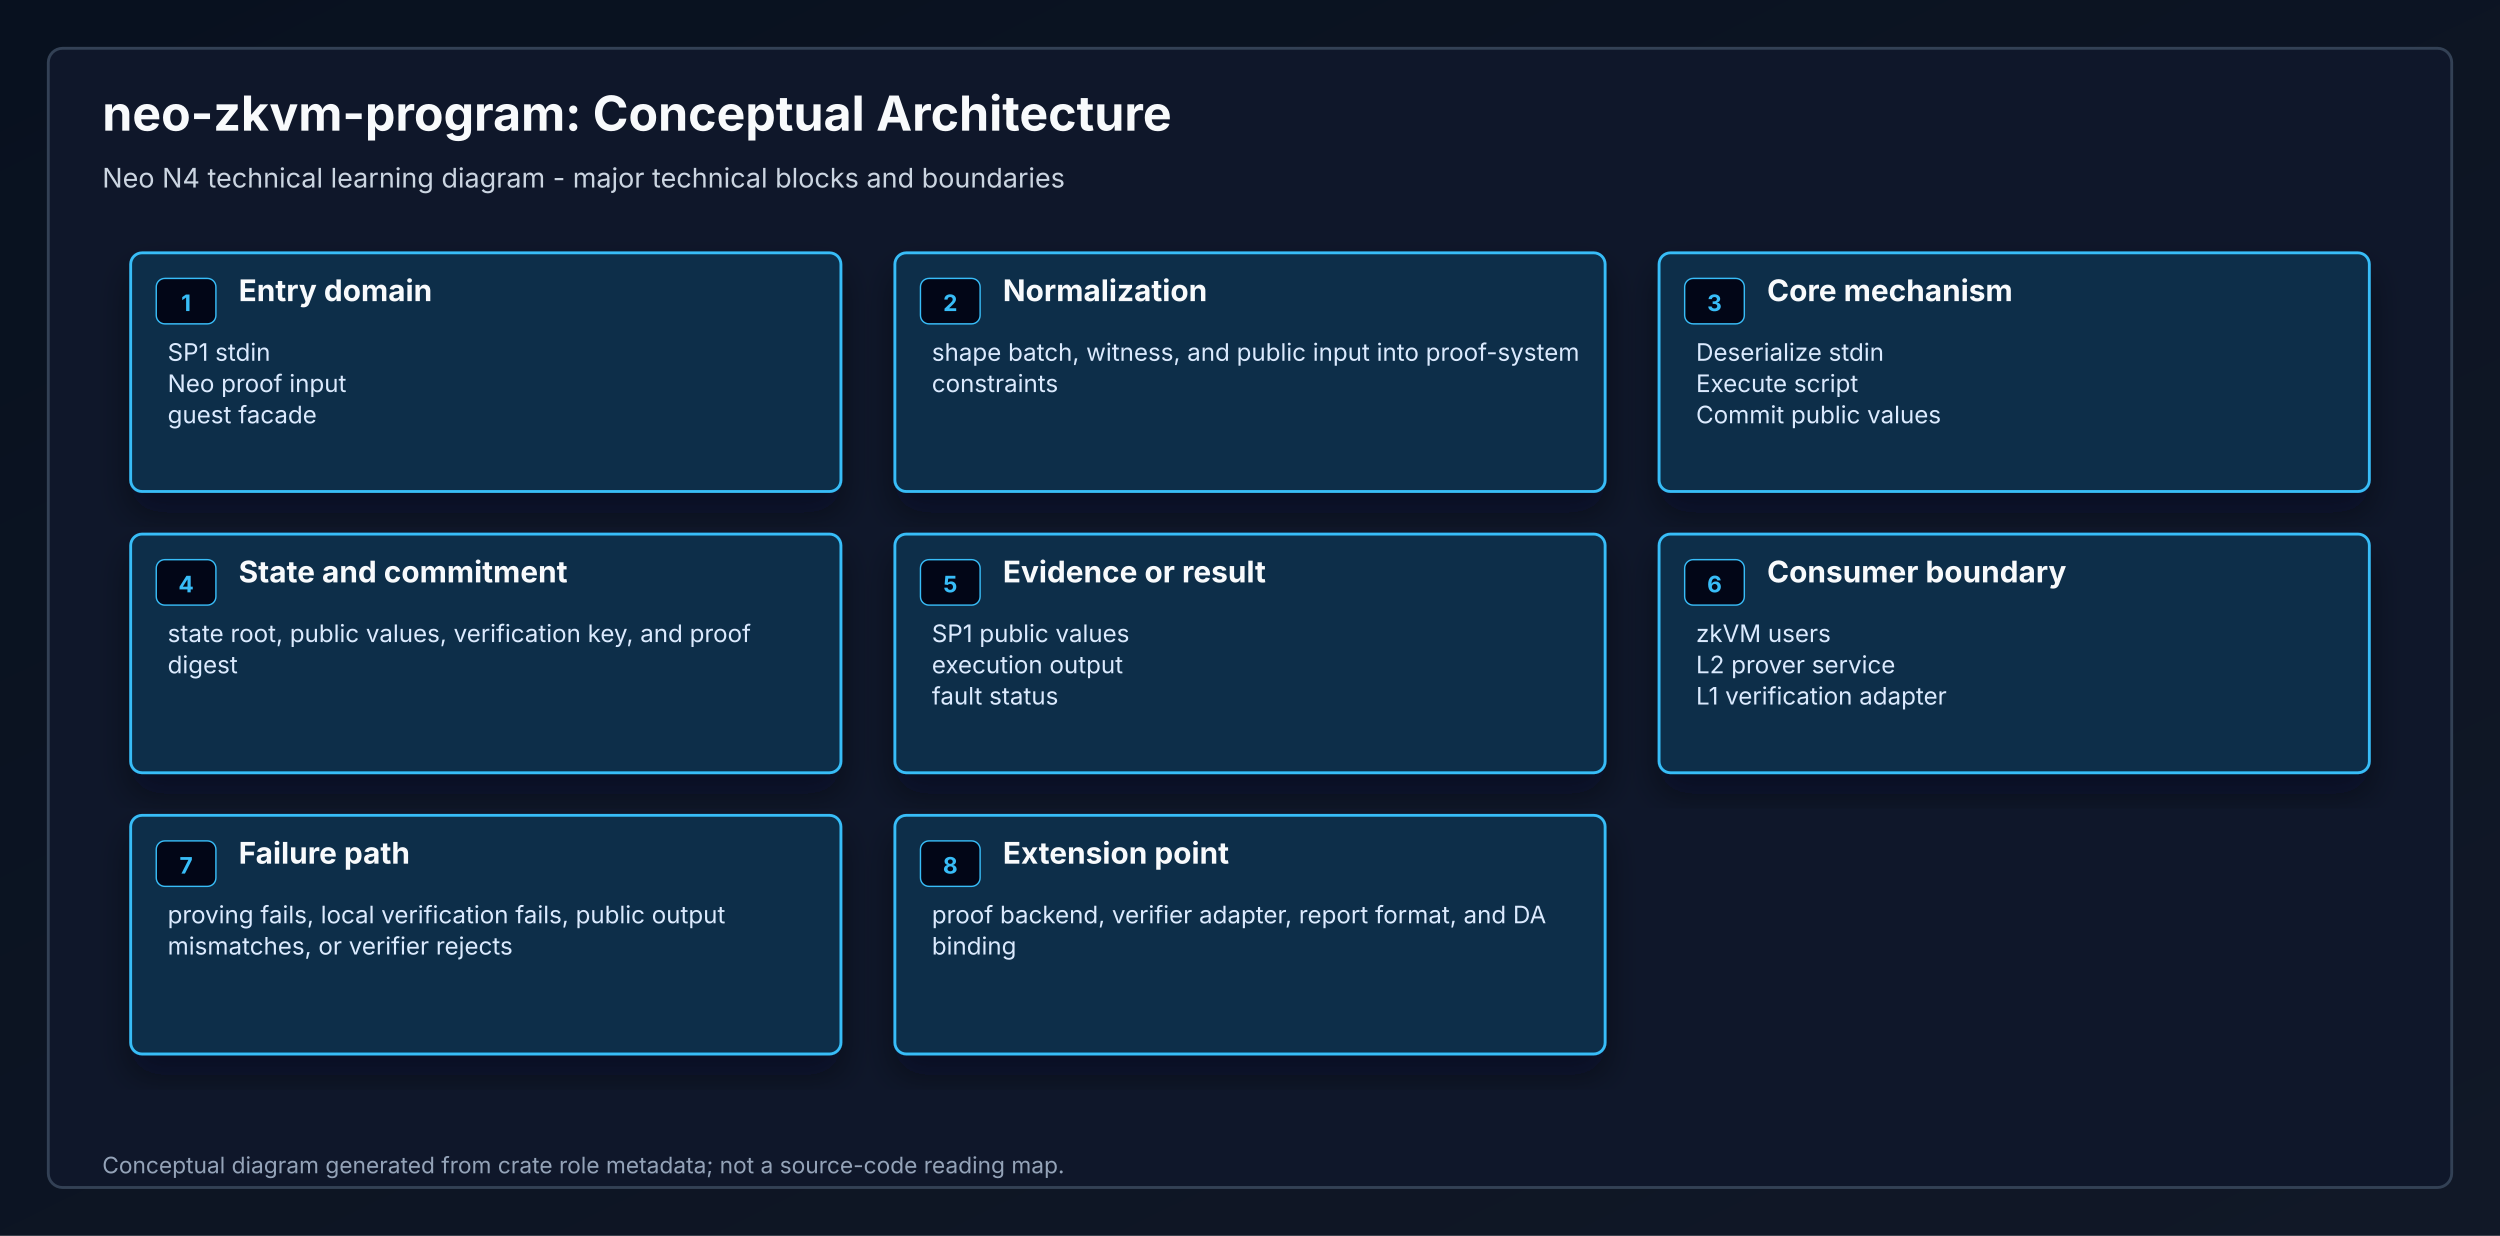
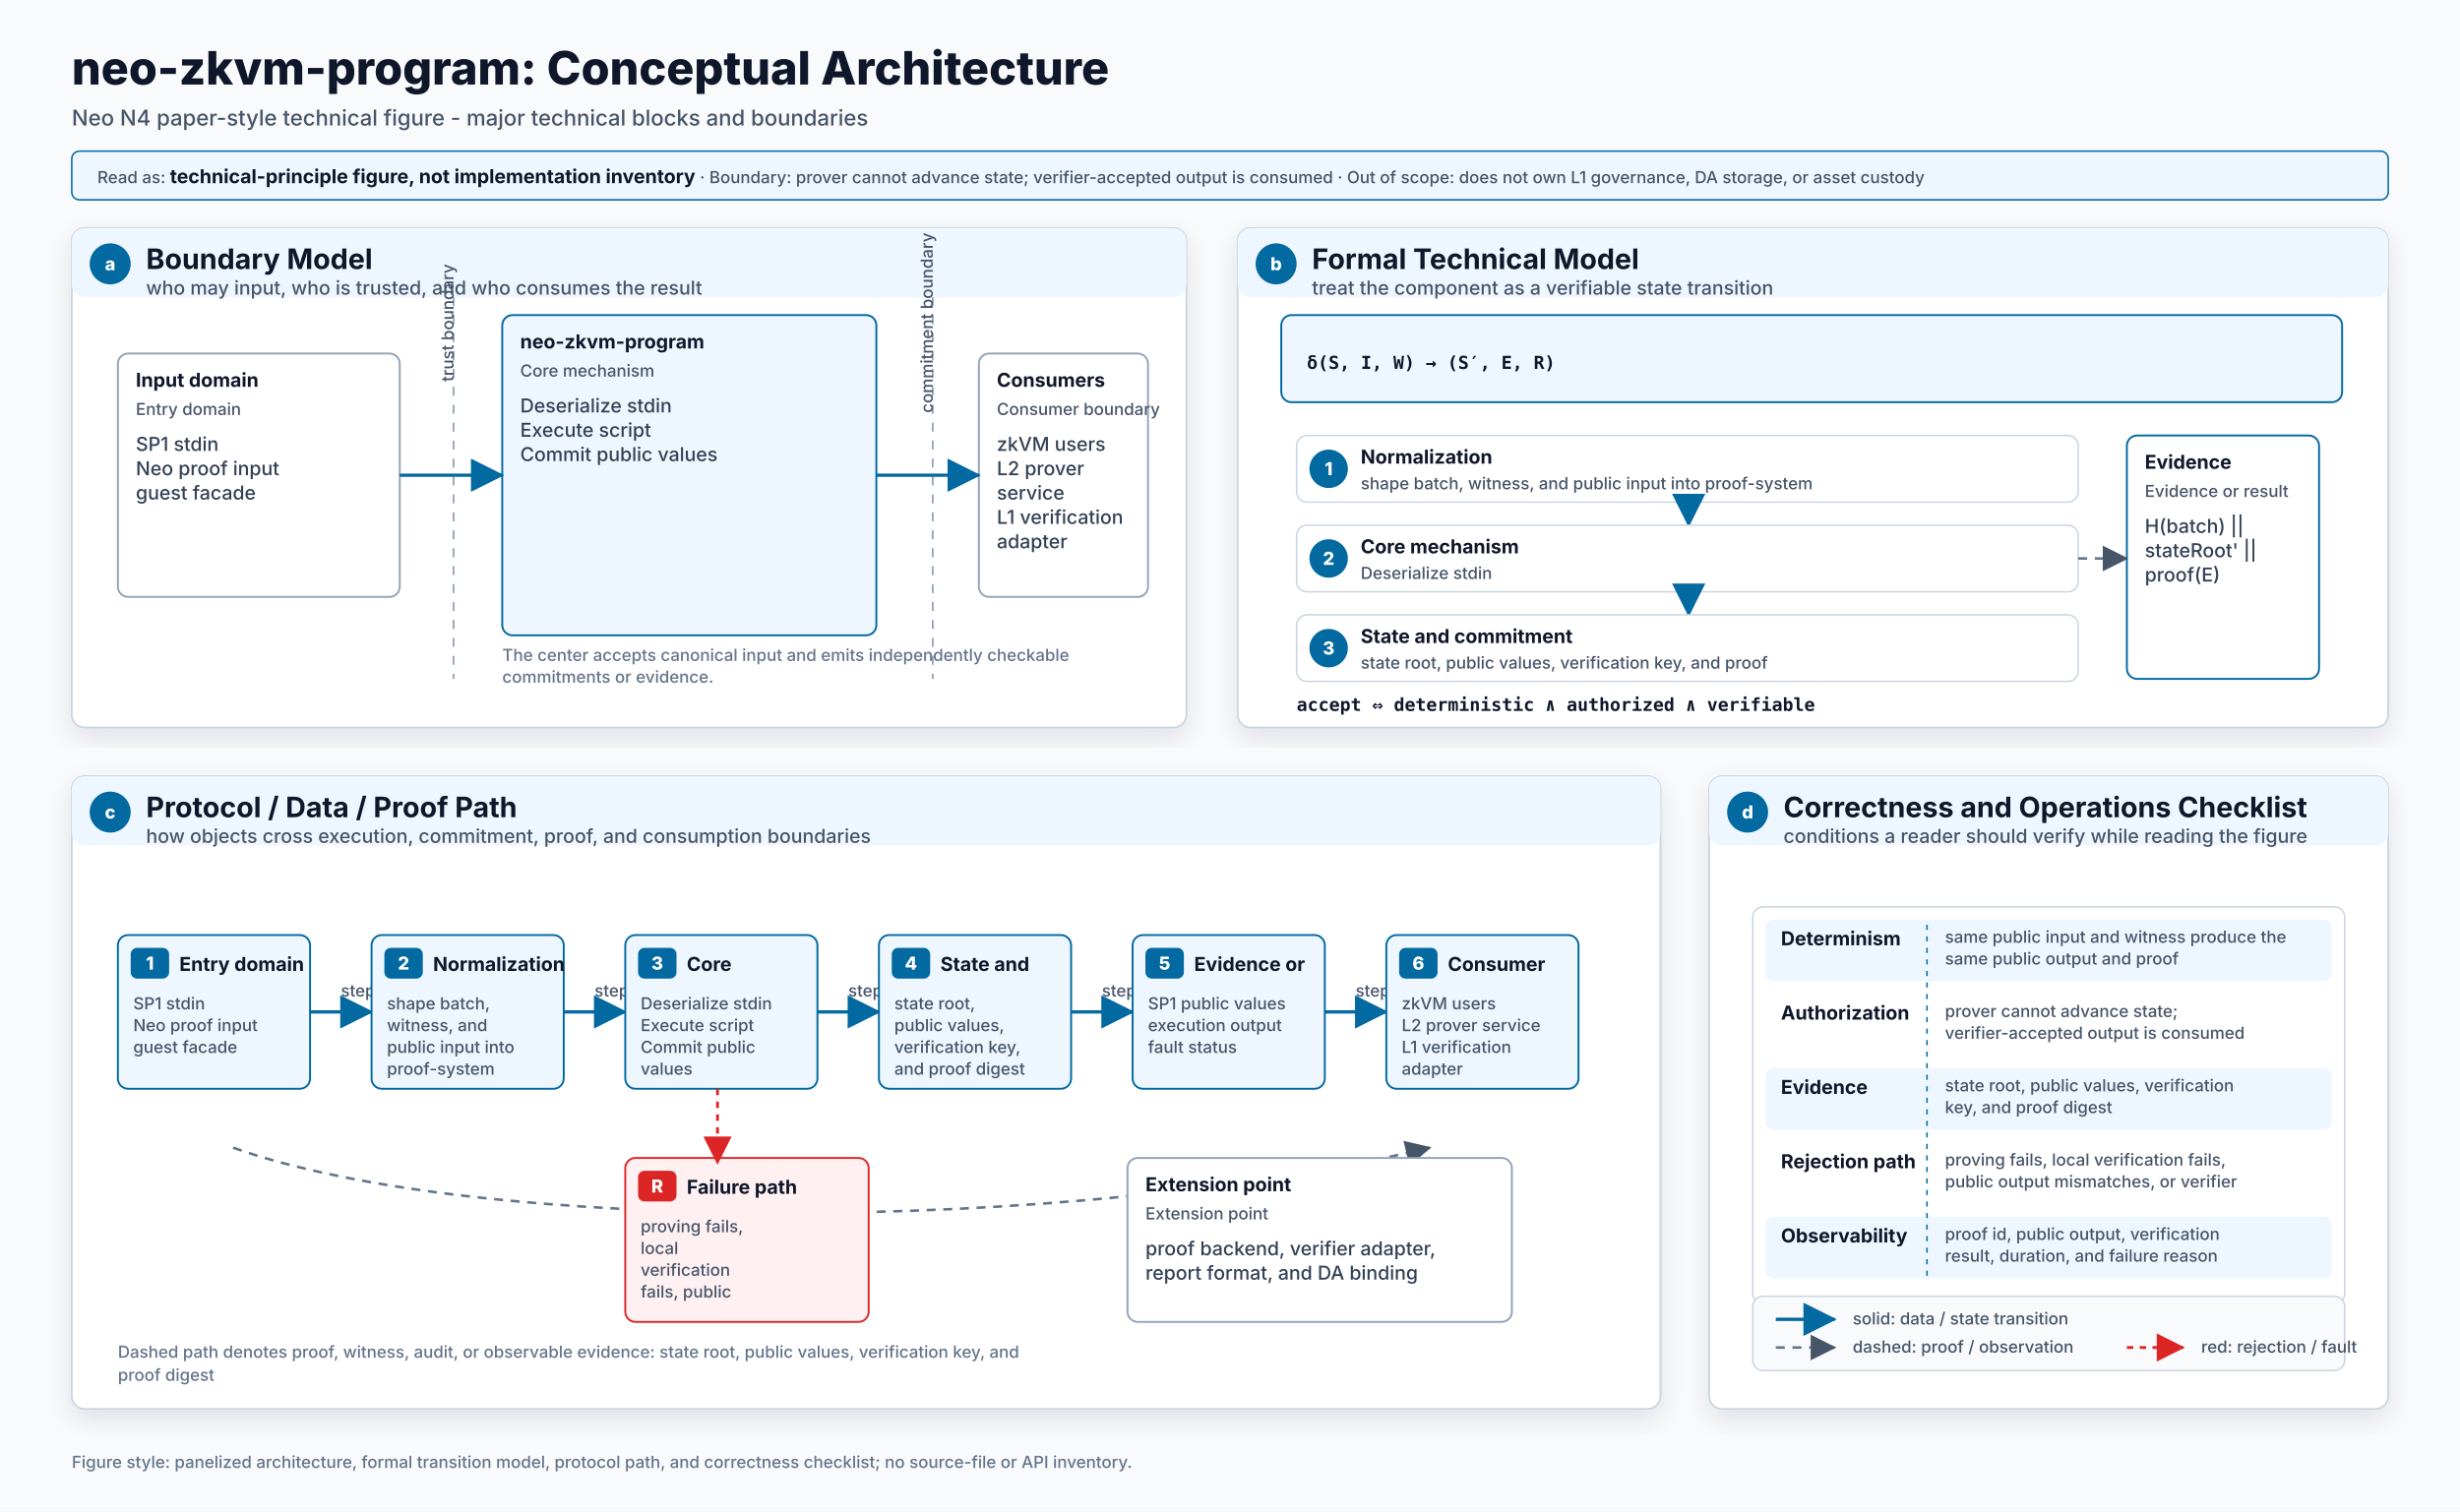
- <svg xmlns="http://www.w3.org/2000/svg" width="1760" height="870" viewBox="0 0 1760 870" role="img" aria-label="neo-zkvm-program Conceptual Architecture">
+ <svg xmlns="http://www.w3.org/2000/svg" width="1920" height="1180" viewBox="0 0 1920 1180" role="img" aria-label="neo-zkvm-program Conceptual Architecture">
  <defs>
-     <linearGradient id="bg" x1="0" y1="0" x2="1" y2="1">
-       <stop offset="0%" stop-color="#08111f" />
-       <stop offset="100%" stop-color="#111827" />
-     </linearGradient>
-     <filter id="shadow" x="-15%" y="-15%" width="130%" height="130%">
-       <feDropShadow dx="0" dy="14" stdDeviation="12" flood-color="#020617" flood-opacity="0.42" />
+     <marker id="arrow" viewBox="0 0 10 10" refX="9.4" refY="5" markerWidth="10" markerHeight="10" orient="auto">
+       <path d="M0,0 L10,5 L0,10 Z" fill="#475569" />
+     </marker>
+     <marker id="arrowAccent" viewBox="0 0 10 10" refX="9.4" refY="5" markerWidth="10" markerHeight="10" orient="auto">
+       <path d="M0,0 L10,5 L0,10 Z" fill="#0369a1" />
+     </marker>
+     <marker id="arrowFault" viewBox="0 0 10 10" refX="9.4" refY="5" markerWidth="10" markerHeight="10" orient="auto">
+       <path d="M0,0 L10,5 L0,10 Z" fill="#dc2626" />
+     </marker>
+     <filter id="paperShadow" x="-3%" y="-4%" width="106%" height="108%">
+       <feDropShadow dx="0" dy="8" stdDeviation="10" flood-color="#0f172a" flood-opacity="0.10" />
    </filter>
+     <style>
+ .bg{fill:#f8fafc}.panel{fill:#ffffff;stroke:#cbd5e1;stroke-width:1.5;filter:url(#paperShadow)}
+ .panelTitle{font:700 22px 'Inter','Segoe UI',Arial,sans-serif;fill:#0f172a}.panelSub{font:500 15px 'Inter','Segoe UI',Arial,sans-serif;fill:#475569}
+ .title{font:800 36px 'Inter','Segoe UI',Arial,sans-serif;fill:#0f172a}.subtitle{font:500 17px 'Inter','Segoe UI',Arial,sans-serif;fill:#475569}
+ .small{font:500 13px 'Inter','Segoe UI',Arial,sans-serif;fill:#475569}.body{font:500 15px 'Inter','Segoe UI',Arial,sans-serif;fill:#334155}
+ .bodyStrong{font:750 15px 'Inter','Segoe UI',Arial,sans-serif;fill:#0f172a}.mono{font:650 14px 'Cascadia Mono','SFMono-Regular',Consolas,monospace;fill:#0f172a}
+ .label{font:800 14px 'Inter','Segoe UI',Arial,sans-serif;fill:#ffffff}.caption{font:500 13px 'Inter','Segoe UI',Arial,sans-serif;fill:#64748b}
+ .arrow{stroke:#475569;stroke-width:2.2;fill:none;marker-end:url(#arrow)}.arrowAccent{stroke:#0369a1;stroke-width:2.6;fill:none;marker-end:url(#arrowAccent)}.arrowDash{stroke:#64748b;stroke-width:2;fill:none;stroke-dasharray:7 6;marker-end:url(#arrow)}.arrowFault{stroke:#dc2626;stroke-width:2.2;fill:none;stroke-dasharray:5 5;marker-end:url(#arrowFault)}
+ </style>
  </defs>
-   <rect width="1760" height="100%" fill="url(#bg)" />
-   <rect x="34" y="34" width="1692" height="802" rx="10" fill="#0f172a" stroke="#334155" stroke-width="2" />
-   <text x="72" y="92" fill="#f8fafc" font-family="Inter,Segoe UI,Arial,sans-serif" font-size="34" font-weight="700">neo-zkvm-program: Conceptual Architecture</text>
-   <text x="72" y="132" fill="#cbd5e1" font-family="Inter,Segoe UI,Arial,sans-serif" font-size="19">Neo N4 technical learning diagram - major technical blocks and boundaries</text>
-   <rect x="92" y="178" width="500" height="168" rx="8" fill="#082f49" stroke="#38bdf8" stroke-width="2" filter="url(#shadow)" />
-   <rect x="110" y="196" width="42" height="32" rx="6" fill="#020617" stroke="#38bdf8" stroke-width="1" />
-   <text x="131" y="219" text-anchor="middle" fill="#38bdf8" font-family="Inter,Segoe UI,Arial,sans-serif" font-size="16" font-weight="700">1</text>
-   <text x="168" y="212" fill="#f8fafc" font-family="Inter,Segoe UI,Arial,sans-serif" font-size="21" font-weight="700">Entry domain</text>
-   <text x="118" y="254" fill="#dbeafe" font-family="Inter,Segoe UI,Arial,sans-serif" font-size="17">SP1 stdin</text>
-   <text x="118" y="276" fill="#dbeafe" font-family="Inter,Segoe UI,Arial,sans-serif" font-size="17">Neo proof input</text>
-   <text x="118" y="298" fill="#dbeafe" font-family="Inter,Segoe UI,Arial,sans-serif" font-size="17">guest facade</text>
-   <rect x="630" y="178" width="500" height="168" rx="8" fill="#082f49" stroke="#38bdf8" stroke-width="2" filter="url(#shadow)" />
-   <rect x="648" y="196" width="42" height="32" rx="6" fill="#020617" stroke="#38bdf8" stroke-width="1" />
-   <text x="669" y="219" text-anchor="middle" fill="#38bdf8" font-family="Inter,Segoe UI,Arial,sans-serif" font-size="16" font-weight="700">2</text>
-   <text x="706" y="212" fill="#f8fafc" font-family="Inter,Segoe UI,Arial,sans-serif" font-size="21" font-weight="700">Normalization</text>
-   <text x="656" y="254" fill="#dbeafe" font-family="Inter,Segoe UI,Arial,sans-serif" font-size="17">shape batch, witness, and public input into proof-system</text>
-   <text x="656" y="276" fill="#dbeafe" font-family="Inter,Segoe UI,Arial,sans-serif" font-size="17">constraints</text>
-   <rect x="1168" y="178" width="500" height="168" rx="8" fill="#082f49" stroke="#38bdf8" stroke-width="2" filter="url(#shadow)" />
-   <rect x="1186" y="196" width="42" height="32" rx="6" fill="#020617" stroke="#38bdf8" stroke-width="1" />
-   <text x="1207" y="219" text-anchor="middle" fill="#38bdf8" font-family="Inter,Segoe UI,Arial,sans-serif" font-size="16" font-weight="700">3</text>
-   <text x="1244" y="212" fill="#f8fafc" font-family="Inter,Segoe UI,Arial,sans-serif" font-size="21" font-weight="700">Core mechanism</text>
-   <text x="1194" y="254" fill="#dbeafe" font-family="Inter,Segoe UI,Arial,sans-serif" font-size="17">Deserialize stdin</text>
-   <text x="1194" y="276" fill="#dbeafe" font-family="Inter,Segoe UI,Arial,sans-serif" font-size="17">Execute script</text>
-   <text x="1194" y="298" fill="#dbeafe" font-family="Inter,Segoe UI,Arial,sans-serif" font-size="17">Commit public values</text>
-   <rect x="92" y="376" width="500" height="168" rx="8" fill="#082f49" stroke="#38bdf8" stroke-width="2" filter="url(#shadow)" />
-   <rect x="110" y="394" width="42" height="32" rx="6" fill="#020617" stroke="#38bdf8" stroke-width="1" />
-   <text x="131" y="417" text-anchor="middle" fill="#38bdf8" font-family="Inter,Segoe UI,Arial,sans-serif" font-size="16" font-weight="700">4</text>
-   <text x="168" y="410" fill="#f8fafc" font-family="Inter,Segoe UI,Arial,sans-serif" font-size="21" font-weight="700">State and commitment</text>
-   <text x="118" y="452" fill="#dbeafe" font-family="Inter,Segoe UI,Arial,sans-serif" font-size="17">state root, public values, verification key, and proof</text>
-   <text x="118" y="474" fill="#dbeafe" font-family="Inter,Segoe UI,Arial,sans-serif" font-size="17">digest</text>
-   <rect x="630" y="376" width="500" height="168" rx="8" fill="#082f49" stroke="#38bdf8" stroke-width="2" filter="url(#shadow)" />
-   <rect x="648" y="394" width="42" height="32" rx="6" fill="#020617" stroke="#38bdf8" stroke-width="1" />
-   <text x="669" y="417" text-anchor="middle" fill="#38bdf8" font-family="Inter,Segoe UI,Arial,sans-serif" font-size="16" font-weight="700">5</text>
-   <text x="706" y="410" fill="#f8fafc" font-family="Inter,Segoe UI,Arial,sans-serif" font-size="21" font-weight="700">Evidence or result</text>
-   <text x="656" y="452" fill="#dbeafe" font-family="Inter,Segoe UI,Arial,sans-serif" font-size="17">SP1 public values</text>
-   <text x="656" y="474" fill="#dbeafe" font-family="Inter,Segoe UI,Arial,sans-serif" font-size="17">execution output</text>
-   <text x="656" y="496" fill="#dbeafe" font-family="Inter,Segoe UI,Arial,sans-serif" font-size="17">fault status</text>
-   <rect x="1168" y="376" width="500" height="168" rx="8" fill="#082f49" stroke="#38bdf8" stroke-width="2" filter="url(#shadow)" />
-   <rect x="1186" y="394" width="42" height="32" rx="6" fill="#020617" stroke="#38bdf8" stroke-width="1" />
-   <text x="1207" y="417" text-anchor="middle" fill="#38bdf8" font-family="Inter,Segoe UI,Arial,sans-serif" font-size="16" font-weight="700">6</text>
-   <text x="1244" y="410" fill="#f8fafc" font-family="Inter,Segoe UI,Arial,sans-serif" font-size="21" font-weight="700">Consumer boundary</text>
-   <text x="1194" y="452" fill="#dbeafe" font-family="Inter,Segoe UI,Arial,sans-serif" font-size="17">zkVM users</text>
-   <text x="1194" y="474" fill="#dbeafe" font-family="Inter,Segoe UI,Arial,sans-serif" font-size="17">L2 prover service</text>
-   <text x="1194" y="496" fill="#dbeafe" font-family="Inter,Segoe UI,Arial,sans-serif" font-size="17">L1 verification adapter</text>
-   <rect x="92" y="574" width="500" height="168" rx="8" fill="#082f49" stroke="#38bdf8" stroke-width="2" filter="url(#shadow)" />
-   <rect x="110" y="592" width="42" height="32" rx="6" fill="#020617" stroke="#38bdf8" stroke-width="1" />
-   <text x="131" y="615" text-anchor="middle" fill="#38bdf8" font-family="Inter,Segoe UI,Arial,sans-serif" font-size="16" font-weight="700">7</text>
-   <text x="168" y="608" fill="#f8fafc" font-family="Inter,Segoe UI,Arial,sans-serif" font-size="21" font-weight="700">Failure path</text>
-   <text x="118" y="650" fill="#dbeafe" font-family="Inter,Segoe UI,Arial,sans-serif" font-size="17">proving fails, local verification fails, public output</text>
-   <text x="118" y="672" fill="#dbeafe" font-family="Inter,Segoe UI,Arial,sans-serif" font-size="17">mismatches, or verifier rejects</text>
-   <rect x="630" y="574" width="500" height="168" rx="8" fill="#082f49" stroke="#38bdf8" stroke-width="2" filter="url(#shadow)" />
-   <rect x="648" y="592" width="42" height="32" rx="6" fill="#020617" stroke="#38bdf8" stroke-width="1" />
-   <text x="669" y="615" text-anchor="middle" fill="#38bdf8" font-family="Inter,Segoe UI,Arial,sans-serif" font-size="16" font-weight="700">8</text>
-   <text x="706" y="608" fill="#f8fafc" font-family="Inter,Segoe UI,Arial,sans-serif" font-size="21" font-weight="700">Extension point</text>
-   <text x="656" y="650" fill="#dbeafe" font-family="Inter,Segoe UI,Arial,sans-serif" font-size="17">proof backend, verifier adapter, report format, and DA</text>
-   <text x="656" y="672" fill="#dbeafe" font-family="Inter,Segoe UI,Arial,sans-serif" font-size="17">binding</text>
-   <text x="72" y="826" fill="#94a3b8" font-family="Inter,Segoe UI,Arial,sans-serif" font-size="16">Conceptual diagram generated from crate role metadata; not a source-code reading map.</text>
+   <rect class="bg" width="1920" height="1180" />
+   <text x="56" y="66" class="title">neo-zkvm-program: Conceptual Architecture</text>
+   <text x="56" y="98" class="subtitle">Neo N4 paper-style technical figure - major technical blocks and boundaries</text>
+   <rect x="56" y="118" width="1808" height="38" rx="6" fill="#eef7ff" stroke="#0369a1" stroke-width="1.2" />
+   <text x="76" y="143" class="small">Read as: <tspan class="bodyStrong">technical-principle figure, not implementation inventory</tspan> · Boundary: prover cannot advance state; verifier-accepted output is consumed · Out of scope: does not own L1 governance, DA storage, or asset custody</text>
+   <rect x="56" y="178" width="870" height="390" rx="10" class="panel" />
+   <rect x="56" y="178" width="870" height="54" rx="10" fill="#eef7ff" stroke="#cbd5e1" stroke-width="0" />
+   <circle cx="86" cy="206" r="16" fill="#0369a1" />
+   <text x="86" y="211" text-anchor="middle" class="label">a</text>
+   <text x="114" y="210" class="panelTitle">Boundary Model</text>
+   <text x="114" y="230" class="panelSub">who may input, who is trusted, and who consumes the result</text>
+   <rect x="966" y="178" width="898" height="390" rx="10" class="panel" />
+   <rect x="966" y="178" width="898" height="54" rx="10" fill="#eef7ff" stroke="#cbd5e1" stroke-width="0" />
+   <circle cx="996" cy="206" r="16" fill="#0369a1" />
+   <text x="996" y="211" text-anchor="middle" class="label">b</text>
+   <text x="1024" y="210" class="panelTitle">Formal Technical Model</text>
+   <text x="1024" y="230" class="panelSub">treat the component as a verifiable state transition</text>
+   <rect x="56" y="606" width="1240" height="494" rx="10" class="panel" />
+   <rect x="56" y="606" width="1240" height="54" rx="10" fill="#eef7ff" stroke="#cbd5e1" stroke-width="0" />
+   <circle cx="86" cy="634" r="16" fill="#0369a1" />
+   <text x="86" y="639" text-anchor="middle" class="label">c</text>
+   <text x="114" y="638" class="panelTitle">Protocol / Data / Proof Path</text>
+   <text x="114" y="658" class="panelSub">how objects cross execution, commitment, proof, and consumption boundaries</text>
+   <rect x="1334" y="606" width="530" height="494" rx="10" class="panel" />
+   <rect x="1334" y="606" width="530" height="54" rx="10" fill="#eef7ff" stroke="#cbd5e1" stroke-width="0" />
+   <circle cx="1364" cy="634" r="16" fill="#0369a1" />
+   <text x="1364" y="639" text-anchor="middle" class="label">d</text>
+   <text x="1392" y="638" class="panelTitle">Correctness and Operations Checklist</text>
+   <text x="1392" y="658" class="panelSub">conditions a reader should verify while reading the figure</text>
+   <rect x="92" y="276" width="220" height="190" rx="8" fill="#ffffff" stroke="#94a3b8" stroke-width="1.5" />
+   <text x="106" y="302" class="bodyStrong">Input domain</text>
+   <text x="106" y="324" class="small">Entry domain</text>
+   <text x="106" y="352" class="body">SP1 stdin</text>
+   <text x="106" y="371" class="body">Neo proof input</text>
+   <text x="106" y="390" class="body">guest facade</text>
+   <line x1="354" y1="232" x2="354" y2="530" stroke="#94a3b8" stroke-width="1.4" stroke-dasharray="7 7" />
+   <text x="354" y="252" class="small" text-anchor="middle" transform="rotate(-90 354 252)">trust boundary</text>
+   <rect x="392" y="246" width="292" height="250" rx="8" fill="#eef7ff" stroke="#0369a1" stroke-width="1.5" />
+   <text x="406" y="272" class="bodyStrong">neo-zkvm-program</text>
+   <text x="406" y="294" class="small">Core mechanism</text>
+   <text x="406" y="322" class="body">Deserialize stdin</text>
+   <text x="406" y="341" class="body">Execute script</text>
+   <text x="406" y="360" class="body">Commit public values</text>
+   <line x1="728" y1="232" x2="728" y2="530" stroke="#94a3b8" stroke-width="1.4" stroke-dasharray="7 7" />
+   <text x="728" y="252" class="small" text-anchor="middle" transform="rotate(-90 728 252)">commitment boundary</text>
+   <rect x="764" y="276" width="132" height="190" rx="8" fill="#ffffff" stroke="#94a3b8" stroke-width="1.5" />
+   <text x="778" y="302" class="bodyStrong">Consumers</text>
+   <text x="778" y="324" class="small">Consumer boundary</text>
+   <text x="778" y="352" class="body">zkVM users</text>
+   <text x="778" y="371" class="body">L2 prover</text>
+   <text x="778" y="390" class="body">service</text>
+   <text x="778" y="409" class="body">L1 verification</text>
+   <text x="778" y="428" class="body">adapter</text>
+   <path class="arrowAccent" d="M312 371 C338 371 358 371 392 371" />
+   <path class="arrowAccent" d="M684 371 C706 371 730 371 764 371" />
+   <text x="392" y="516" class="caption">The center accepts canonical input and emits independently checkable</text>
+   <text x="392" y="533" class="caption">commitments or evidence.</text>
+   <rect x="1000" y="246" width="828" height="68" rx="8" fill="#eef7ff" stroke="#0369a1" stroke-width="1.5" />
+   <text x="1020" y="288" class="mono">δ(S, I, W) → (S′, E, R)</text>
+   <rect x="1012" y="340" width="610" height="52" rx="8" fill="#ffffff" stroke="#cbd5e1" stroke-width="1.2" />
+   <circle cx="1037" cy="366" r="15" fill="#0369a1" />
+   <text x="1037" y="371" text-anchor="middle" class="label">1</text>
+   <text x="1062" y="362" class="bodyStrong">Normalization</text>
+   <text x="1062" y="382" class="small">shape batch, witness, and public input into proof-system</text>
+   <path class="arrowAccent" d="M1318 392 L1318 410" />
+   <rect x="1012" y="410" width="610" height="52" rx="8" fill="#ffffff" stroke="#cbd5e1" stroke-width="1.2" />
+   <circle cx="1037" cy="436" r="15" fill="#0369a1" />
+   <text x="1037" y="441" text-anchor="middle" class="label">2</text>
+   <text x="1062" y="432" class="bodyStrong">Core mechanism</text>
+   <text x="1062" y="452" class="small">Deserialize stdin</text>
+   <path class="arrowAccent" d="M1318 462 L1318 480" />
+   <rect x="1012" y="480" width="610" height="52" rx="8" fill="#ffffff" stroke="#cbd5e1" stroke-width="1.2" />
+   <circle cx="1037" cy="506" r="15" fill="#0369a1" />
+   <text x="1037" y="511" text-anchor="middle" class="label">3</text>
+   <text x="1062" y="502" class="bodyStrong">State and commitment</text>
+   <text x="1062" y="522" class="small">state root, public values, verification key, and proof</text>
+   <rect x="1660" y="340" width="150" height="190" rx="8" fill="#ffffff" stroke="#0369a1" stroke-width="1.5" />
+   <text x="1674" y="366" class="bodyStrong">Evidence</text>
+   <text x="1674" y="388" class="small">Evidence or result</text>
+   <text x="1674" y="416" class="body">H(batch) ||</text>
+   <text x="1674" y="435" class="body">stateRoot' ||</text>
+   <text x="1674" y="454" class="body">proof(E)</text>
+   <path class="arrowDash" d="M1622 436 C1642 436 1648 436 1660 436" />
+   <text x="1012" y="555" class="mono">accept ⇔ deterministic ∧ authorized ∧ verifiable</text>
+   <rect x="92" y="730" width="150" height="120" rx="8" fill="#eef7ff" stroke="#0369a1" stroke-width="1.5" />
+   <rect x="102" y="740" width="30" height="24" rx="5" fill="#0369a1" />
+   <text x="117" y="757" text-anchor="middle" class="label">1</text>
+   <text x="140" y="758" class="bodyStrong">Entry domain</text>
+   <text x="104" y="788" class="small">SP1 stdin</text>
+   <text x="104" y="805" class="small">Neo proof input</text>
+   <text x="104" y="822" class="small">guest facade</text>
+   <path class="arrowAccent" d="M242 790 L290 790" />
+   <text x="266" y="778" class="small">step 1</text>
+   <rect x="290" y="730" width="150" height="120" rx="8" fill="#eef7ff" stroke="#0369a1" stroke-width="1.5" />
+   <rect x="300" y="740" width="30" height="24" rx="5" fill="#0369a1" />
+   <text x="315" y="757" text-anchor="middle" class="label">2</text>
+   <text x="338" y="758" class="bodyStrong">Normalization</text>
+   <text x="302" y="788" class="small">shape batch,</text>
+   <text x="302" y="805" class="small">witness, and</text>
+   <text x="302" y="822" class="small">public input into</text>
+   <text x="302" y="839" class="small">proof-system</text>
+   <path class="arrowAccent" d="M440 790 L488 790" />
+   <text x="464" y="778" class="small">step 2</text>
+   <rect x="488" y="730" width="150" height="120" rx="8" fill="#eef7ff" stroke="#0369a1" stroke-width="1.5" />
+   <rect x="498" y="740" width="30" height="24" rx="5" fill="#0369a1" />
+   <text x="513" y="757" text-anchor="middle" class="label">3</text>
+   <text x="536" y="758" class="bodyStrong">Core</text>
+   <text x="500" y="788" class="small">Deserialize stdin</text>
+   <text x="500" y="805" class="small">Execute script</text>
+   <text x="500" y="822" class="small">Commit public</text>
+   <text x="500" y="839" class="small">values</text>
+   <path class="arrowAccent" d="M638 790 L686 790" />
+   <text x="662" y="778" class="small">step 3</text>
+   <rect x="686" y="730" width="150" height="120" rx="8" fill="#eef7ff" stroke="#0369a1" stroke-width="1.5" />
+   <rect x="696" y="740" width="30" height="24" rx="5" fill="#0369a1" />
+   <text x="711" y="757" text-anchor="middle" class="label">4</text>
+   <text x="734" y="758" class="bodyStrong">State and</text>
+   <text x="698" y="788" class="small">state root,</text>
+   <text x="698" y="805" class="small">public values,</text>
+   <text x="698" y="822" class="small">verification key,</text>
+   <text x="698" y="839" class="small">and proof digest</text>
+   <path class="arrowAccent" d="M836 790 L884 790" />
+   <text x="860" y="778" class="small">step 4</text>
+   <rect x="884" y="730" width="150" height="120" rx="8" fill="#eef7ff" stroke="#0369a1" stroke-width="1.5" />
+   <rect x="894" y="740" width="30" height="24" rx="5" fill="#0369a1" />
+   <text x="909" y="757" text-anchor="middle" class="label">5</text>
+   <text x="932" y="758" class="bodyStrong">Evidence or</text>
+   <text x="896" y="788" class="small">SP1 public values</text>
+   <text x="896" y="805" class="small">execution output</text>
+   <text x="896" y="822" class="small">fault status</text>
+   <path class="arrowAccent" d="M1034 790 L1082 790" />
+   <text x="1058" y="778" class="small">step 5</text>
+   <rect x="1082" y="730" width="150" height="120" rx="8" fill="#eef7ff" stroke="#0369a1" stroke-width="1.5" />
+   <rect x="1092" y="740" width="30" height="24" rx="5" fill="#0369a1" />
+   <text x="1107" y="757" text-anchor="middle" class="label">6</text>
+   <text x="1130" y="758" class="bodyStrong">Consumer</text>
+   <text x="1094" y="788" class="small">zkVM users</text>
+   <text x="1094" y="805" class="small">L2 prover service</text>
+   <text x="1094" y="822" class="small">L1 verification</text>
+   <text x="1094" y="839" class="small">adapter</text>
+   <path class="arrowDash" d="M182 896 C372 964 832 964 1116 896" />
+   <rect x="488" y="904" width="190" height="128" rx="8" fill="#fff1f2" stroke="#dc2626" stroke-width="1.5" />
+   <rect x="498" y="914" width="30" height="24" rx="5" fill="#dc2626" />
+   <text x="513" y="931" text-anchor="middle" class="label">R</text>
+   <text x="536" y="932" class="bodyStrong">Failure path</text>
+   <text x="500" y="962" class="small">proving fails,</text>
+   <text x="500" y="979" class="small">local</text>
+   <text x="500" y="996" class="small">verification</text>
+   <text x="500" y="1013" class="small">fails, public</text>
+   <path class="arrowFault" d="M560 850 L560 908" />
+   <rect x="880" y="904" width="300" height="128" rx="8" fill="#ffffff" stroke="#94a3b8" stroke-width="1.5" />
+   <text x="894" y="930" class="bodyStrong">Extension point</text>
+   <text x="894" y="952" class="small">Extension point</text>
+   <text x="894" y="980" class="body">proof backend, verifier adapter,</text>
+   <text x="894" y="999" class="body">report format, and DA binding</text>
+   <text x="92" y="1060" class="caption">Dashed path denotes proof, witness, audit, or observable evidence: state root, public values, verification key, and</text>
+   <text x="92" y="1078" class="caption">proof digest</text>
+   <rect x="1368" y="708" width="462" height="310" rx="8" fill="#ffffff" stroke="#cbd5e1" stroke-width="1.2" />
+   <rect x="1378" y="718" width="442" height="48" rx="6" fill="#eef7ff" />
+   <text x="1390" y="738" class="bodyStrong">Determinism</text>
+   <text x="1518" y="736" class="small">same public input and witness produce the</text>
+   <text x="1518" y="753" class="small">same public output and proof</text>
+   <rect x="1378" y="776" width="442" height="48" rx="6" fill="#ffffff" />
+   <text x="1390" y="796" class="bodyStrong">Authorization</text>
+   <text x="1518" y="794" class="small">prover cannot advance state;</text>
+   <text x="1518" y="811" class="small">verifier-accepted output is consumed</text>
+   <rect x="1378" y="834" width="442" height="48" rx="6" fill="#eef7ff" />
+   <text x="1390" y="854" class="bodyStrong">Evidence</text>
+   <text x="1518" y="852" class="small">state root, public values, verification</text>
+   <text x="1518" y="869" class="small">key, and proof digest</text>
+   <rect x="1378" y="892" width="442" height="48" rx="6" fill="#ffffff" />
+   <text x="1390" y="912" class="bodyStrong">Rejection path</text>
+   <text x="1518" y="910" class="small">proving fails, local verification fails,</text>
+   <text x="1518" y="927" class="small">public output mismatches, or verifier</text>
+   <rect x="1378" y="950" width="442" height="48" rx="6" fill="#eef7ff" />
+   <text x="1390" y="970" class="bodyStrong">Observability</text>
+   <text x="1518" y="968" class="small">proof id, public output, verification</text>
+   <text x="1518" y="985" class="small">result, duration, and failure reason</text>
+   <line x1="1504" y1="722" x2="1504" y2="998" stroke="#0369a1" stroke-width="1.2" stroke-dasharray="4 5" />
+   <rect x="1368" y="1012" width="462" height="58" rx="8" fill="#f8fafc" stroke="#cbd5e1" stroke-width="1.2" />
+   <line x1="1386" y1="1030" x2="1432" y2="1030" stroke="#0369a1" stroke-width="2.6" marker-end="url(#arrowAccent)" />
+   <text x="1446" y="1034" class="small">solid: data / state transition</text>
+   <line x1="1386" y1="1052" x2="1432" y2="1052" stroke="#64748b" stroke-width="2" stroke-dasharray="7 6" marker-end="url(#arrow)" />
+   <text x="1446" y="1056" class="small">dashed: proof / observation</text>
+   <line x1="1660" y1="1052" x2="1704" y2="1052" stroke="#dc2626" stroke-width="2.2" stroke-dasharray="5 5" marker-end="url(#arrowFault)" />
+   <text x="1718" y="1056" class="small">red: rejection / fault</text>
+   <text x="56" y="1146" class="caption">Figure style: panelized architecture, formal transition model, protocol path, and correctness checklist; no source-file or API inventory.</text>
</svg>
